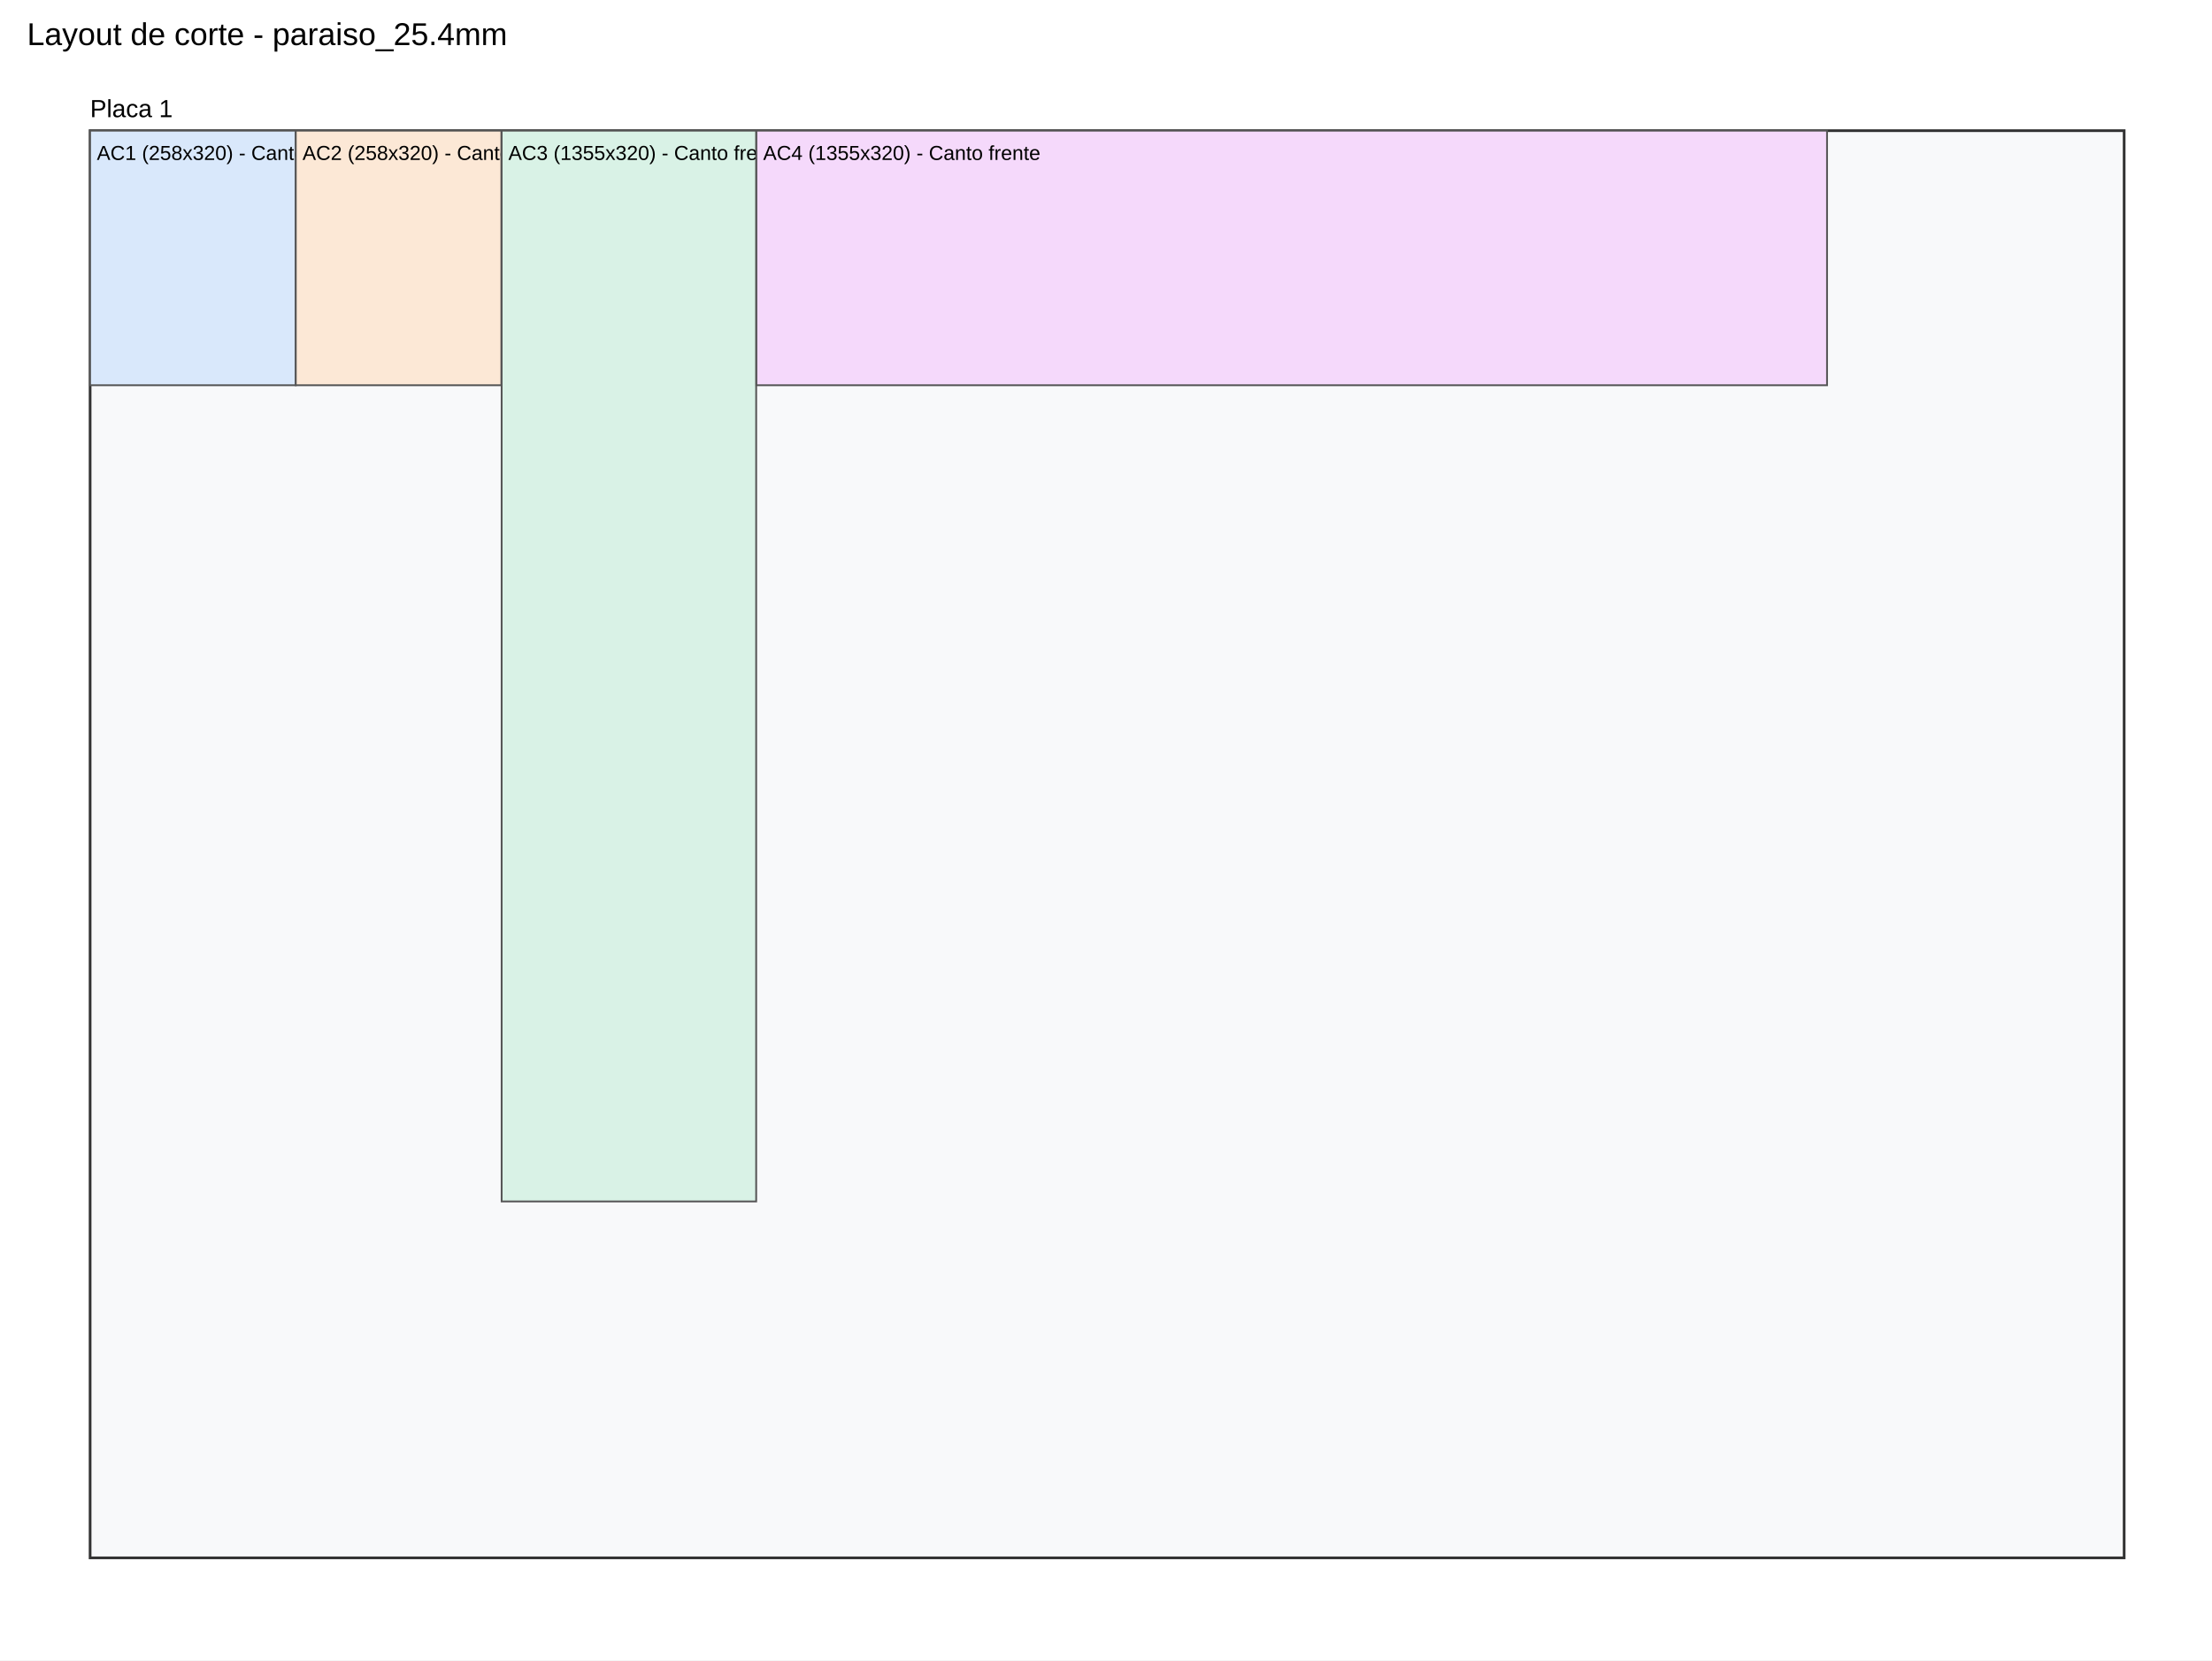
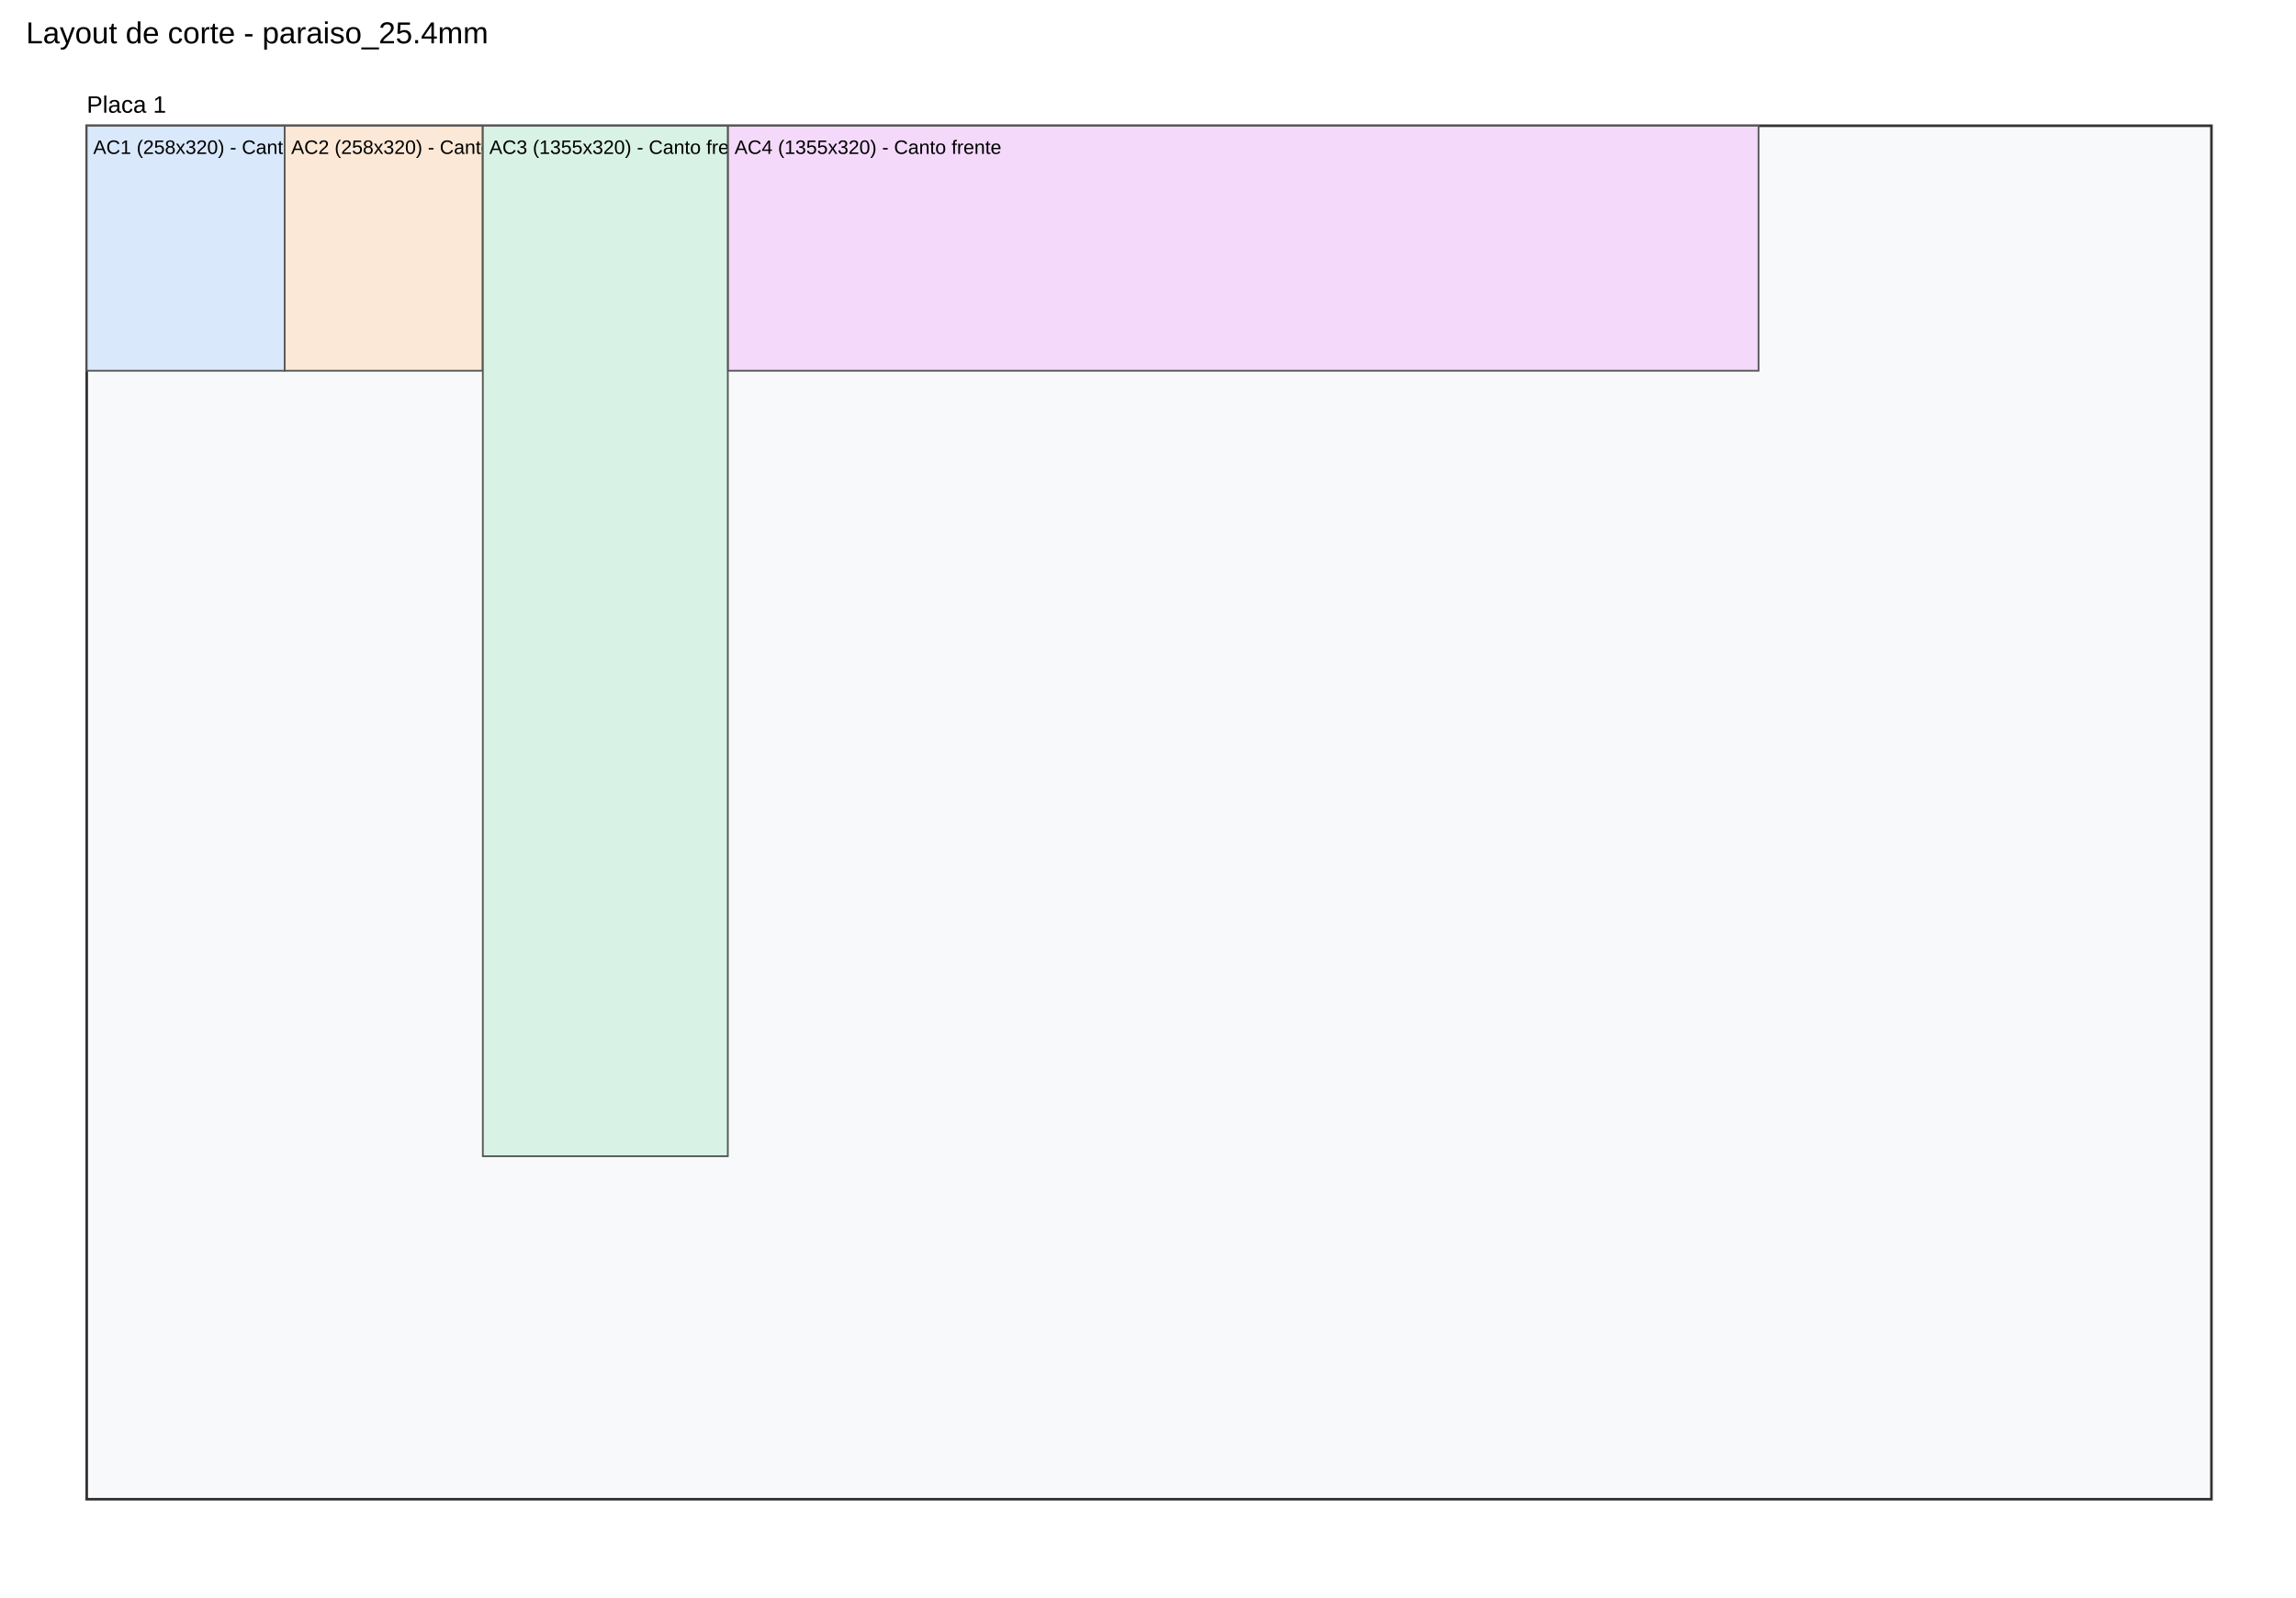
- <svg xmlns="http://www.w3.org/2000/svg" width="982" height="737" viewBox="0 0 982 737">
-   <rect x="0" y="0" width="982" height="737" fill="#ffffff" />
+ <svg xmlns="http://www.w3.org/2000/svg" width="1059" height="737" viewBox="0 0 1059 737">
+   <rect x="0" y="0" width="1059" height="737" fill="#ffffff" />
  <text x="12" y="20" font-size="14" font-family="Arial">Layout de corte - paraiso_25.4mm</text>
-   <rect x="40" y="58" width="903.0" height="633.5" fill="#f8f9fa" stroke="#333" stroke-width="1.2" />
+   <rect x="40" y="58" width="980.0" height="633.5" fill="#f8f9fa" stroke="#333" stroke-width="1.2" />
  <text x="40" y="52" font-size="11" font-family="Arial">Placa 1</text>
  <rect x="40.0" y="58.0" width="91.3" height="113.0" fill="#d9e8fb" stroke="#555" stroke-width="0.8" />
  <text x="43.0" y="71.0" font-size="9" font-family="Arial">AC1 (258x320) - Canto frente</text>
  <rect x="131.3" y="58.0" width="91.3" height="113.0" fill="#fce8d6" stroke="#555" stroke-width="0.8" />
  <text x="134.3" y="71.0" font-size="9" font-family="Arial">AC2 (258x320) - Canto frente</text>
  <rect x="222.7" y="58.0" width="113.0" height="475.3" fill="#d9f2e6" stroke="#555" stroke-width="0.8" />
  <text x="225.7" y="71.0" font-size="9" font-family="Arial">AC3 (1355x320) - Canto frente</text>
  <rect x="335.8" y="58.0" width="475.3" height="113.0" fill="#f5d9fb" stroke="#555" stroke-width="0.8" />
  <text x="338.8" y="71.0" font-size="9" font-family="Arial">AC4 (1355x320) - Canto frente</text>
</svg>
